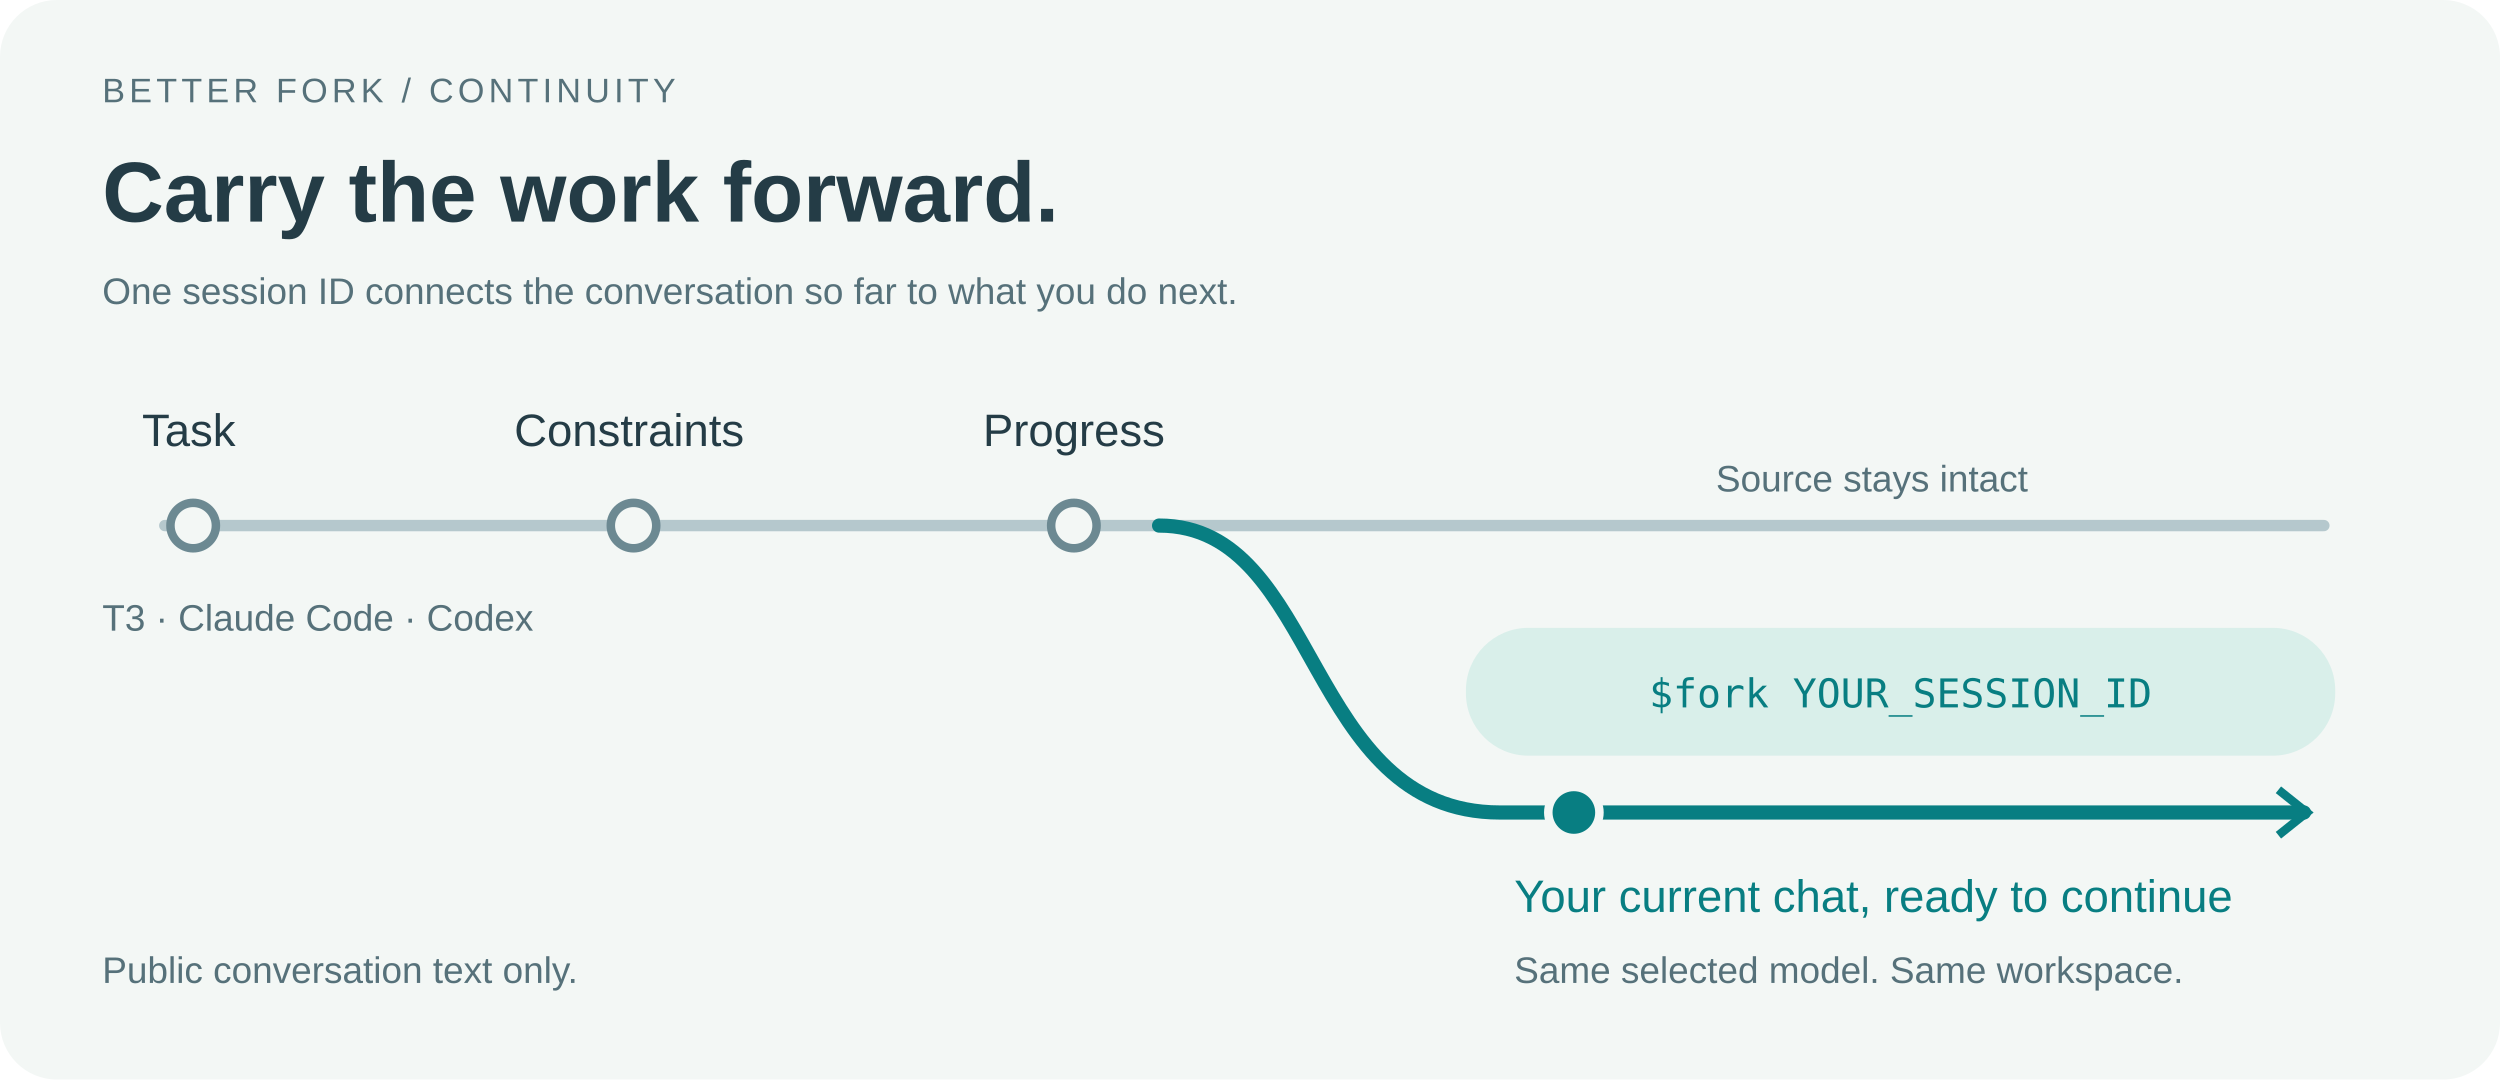
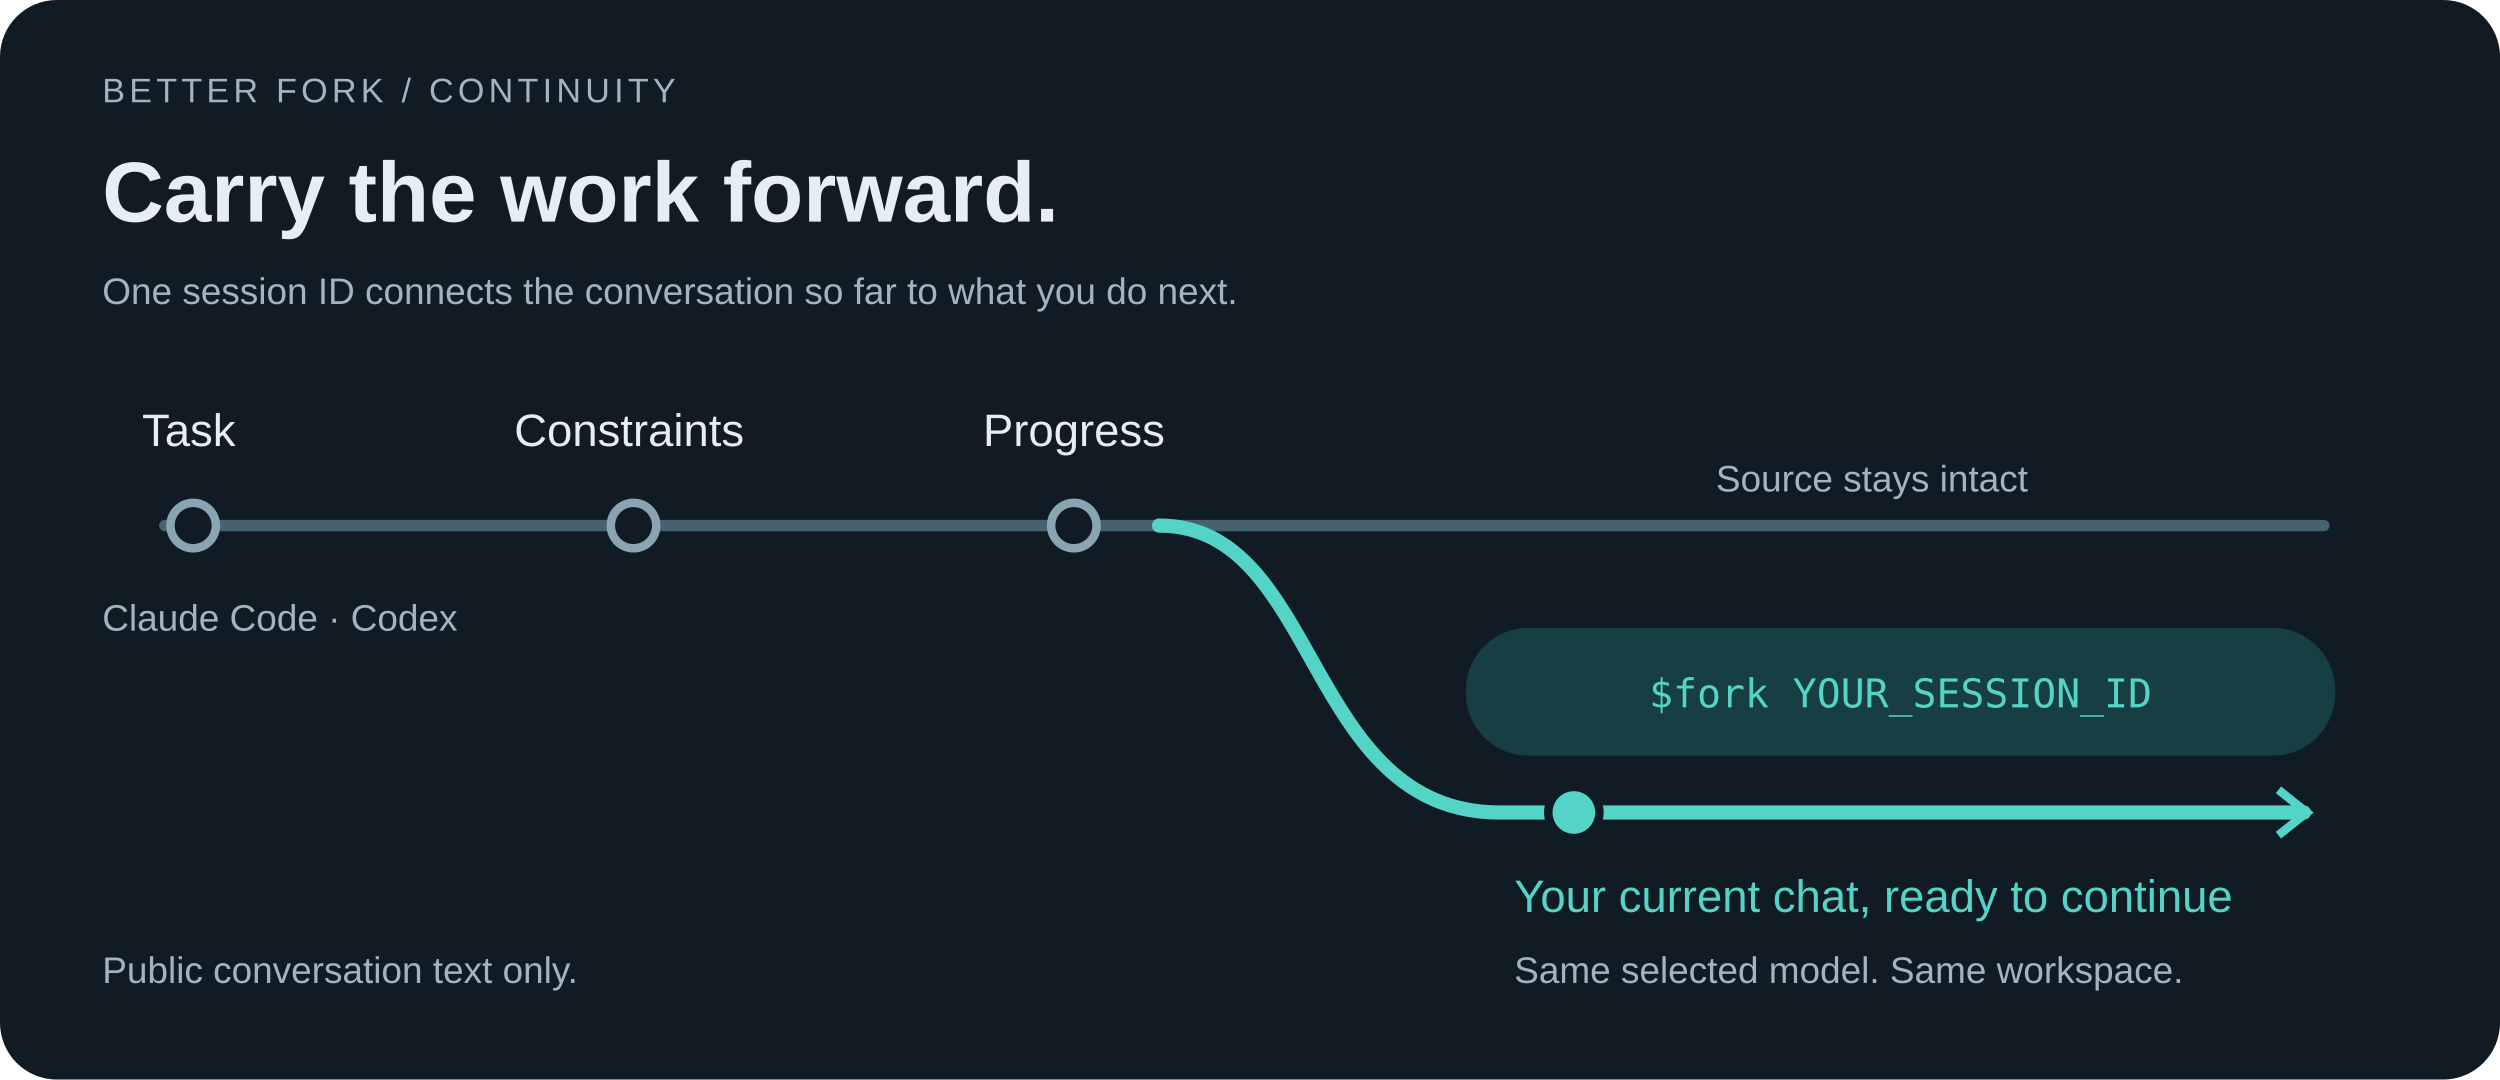
<svg xmlns="http://www.w3.org/2000/svg" width="880" height="380" viewBox="0 0 880 380" role="img" aria-labelledby="title desc">
  <style>
-     text{font-family:Arial,Helvetica,sans-serif;fill:#243c46}.title{font-size:30px;font-weight:700}.label{font-size:12px;letter-spacing:1.5px;fill:#56717a}.body{font-size:16px}.small{font-size:13px;fill:#56717a}.teal{fill:#087e82}.mono{font:14px 'DejaVu Sans Mono',monospace;fill:#087e82}
+     text{font-family:Arial,Helvetica,sans-serif;fill:#e6edf3}.title{font-size:30px;font-weight:700}.label{font-size:12px;letter-spacing:1.5px;fill:#a2b5bf}.body{font-size:16px}.small{font-size:13px;fill:#a2b5bf}.teal{fill:#54d4c7}.mono{font:14px 'DejaVu Sans Mono',monospace;fill:#54d4c7}
  </style>
-   <rect width="880" height="380" rx="20" fill="#f3f7f5" />
+   <rect width="880" height="380" rx="20" fill="#101b24" />
  <text class="label" x="36" y="36">BETTER FORK / CONTINUITY</text>
  <text class="title" x="36" y="78">Carry the work forward.</text>
  <text class="small" x="36" y="107">One session ID connects the conversation so far to what you do next.</text>
-   <path d="M58 185H818" fill="none" stroke="#b5c8cd" stroke-width="4" stroke-linecap="round" />
-   <path d="M408 185C465 185 459 286 528 286H811" fill="none" stroke="#087e82" stroke-width="5" stroke-linecap="round" />
-   <path d="m802 278 10 8-10 8" fill="none" stroke="#087e82" stroke-width="3" />
-   <g fill="#f3f7f5" stroke="#6c8992" stroke-width="3">
+   <path d="M58 185H818" fill="none" stroke="#47616f" stroke-width="4" stroke-linecap="round" />
+   <path d="M408 185C465 185 459 286 528 286H811" fill="none" stroke="#54d4c7" stroke-width="5" stroke-linecap="round" />
+   <path d="m802 278 10 8-10 8" fill="none" stroke="#54d4c7" stroke-width="3" />
+   <g fill="#101b24" stroke="#8aa4b2" stroke-width="3">
    <circle cx="68" cy="185" r="8" />
    <circle cx="223" cy="185" r="8" />
    <circle cx="378" cy="185" r="8" />
  </g>
  <text class="body" x="50" y="157">Task</text>
  <text class="body" x="181" y="157">Constraints</text>
  <text class="body" x="346" y="157">Progress</text>
-   <text class="small" x="36" y="222">T3 · Claude Code · Codex</text>
+   <text class="small" x="36" y="222">Claude Code · Codex</text>
  <text class="small" x="604" y="173">Source stays intact</text>
-   <rect x="516" y="221" width="306" height="45" rx="22" fill="#d9efea" />
+   <rect x="516" y="221" width="306" height="45" rx="22" fill="#173e42" />
  <text class="mono" x="669" y="249" text-anchor="middle">$fork YOUR_SESSION_ID</text>
-   <circle cx="554" cy="286" r="9" fill="#087e82" stroke="#f3f7f5" stroke-width="3" />
+   <circle cx="554" cy="286" r="9" fill="#54d4c7" stroke="#101b24" stroke-width="3" />
  <text class="body teal" x="533" y="321">Your current chat, ready to continue</text>
  <text class="small" x="533" y="346">Same selected model. Same workspace.</text>
  <text class="small" x="36" y="346">Public conversation text only.</text>
</svg>
